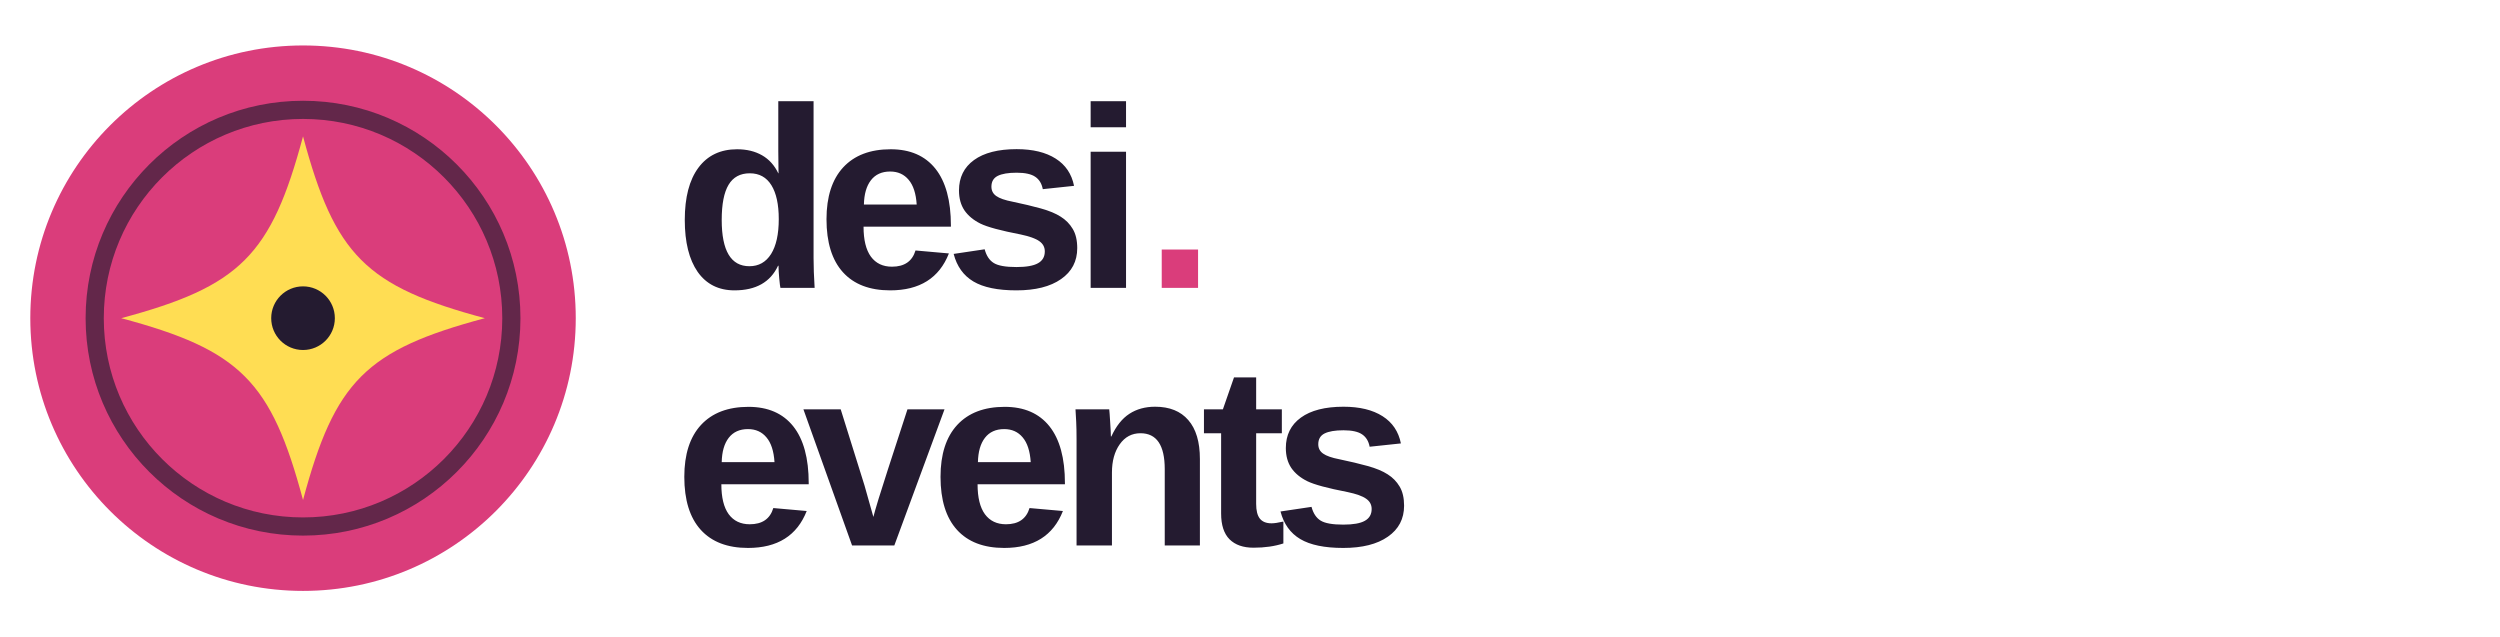
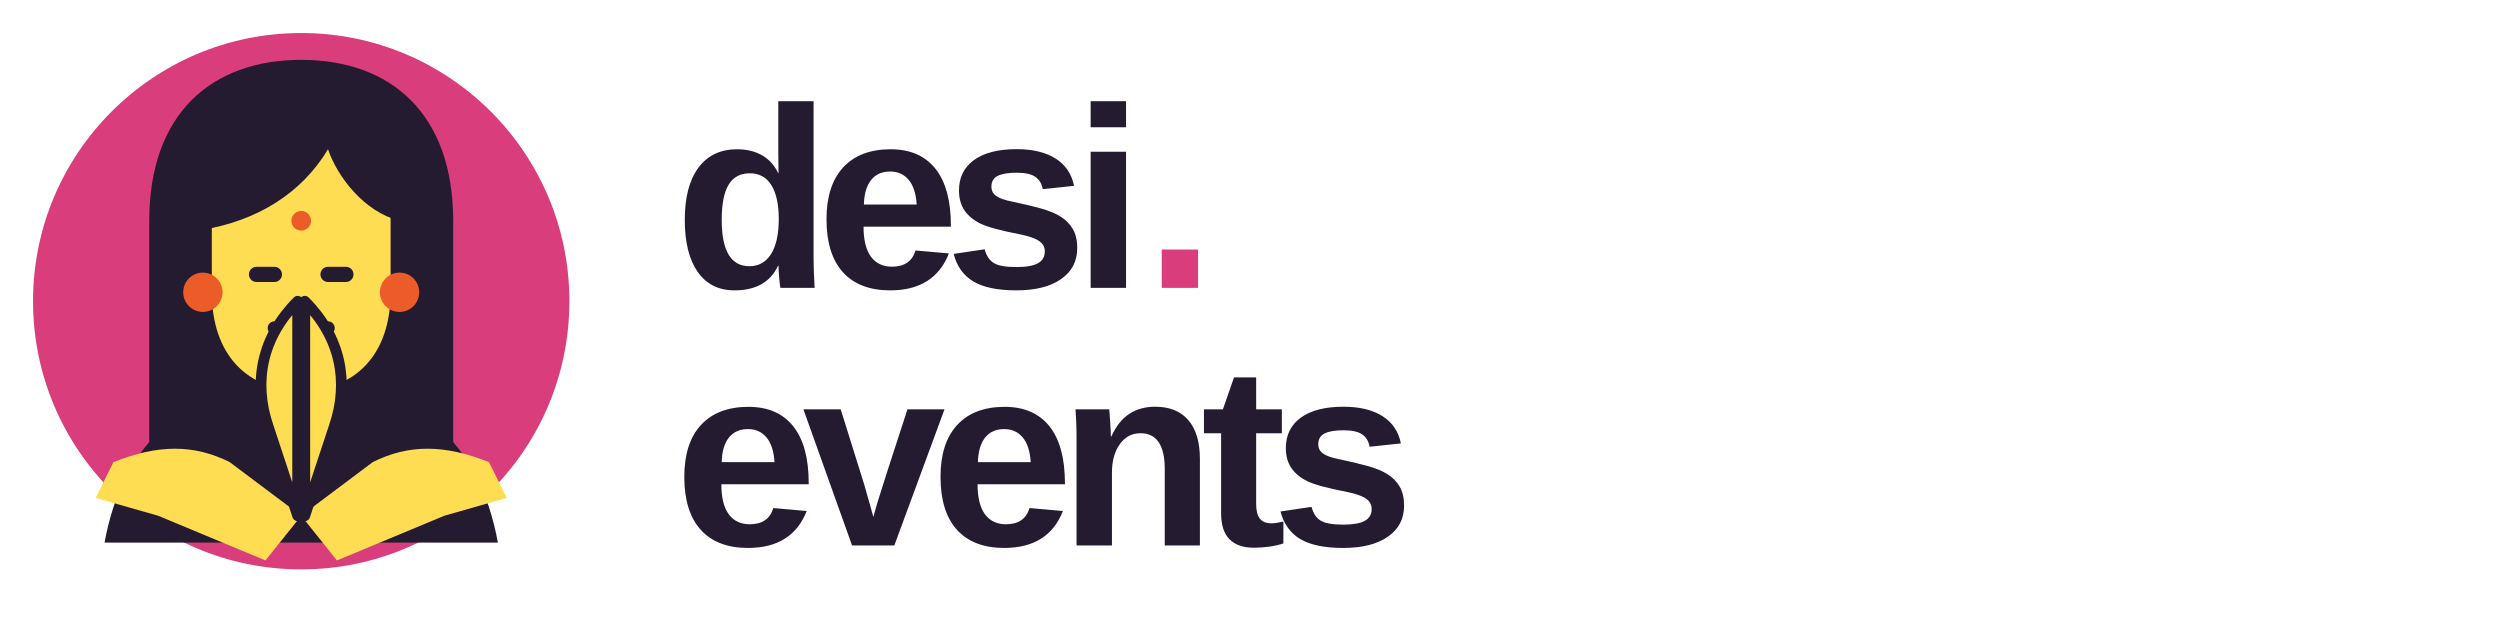
<svg xmlns="http://www.w3.org/2000/svg" viewBox="0 0 330 84" role="img" aria-labelledby="title">
-   <circle cx="40" cy="42" r="36" fill="#DA3D7B" />
-   <circle cx="40" cy="42" r="27.5" fill="none" stroke="#241B30" stroke-width="2.4" opacity=".65" />
-   <path d="M40 18c4.2 15.7 8.3 19.8 24 24-15.7 4.2-19.8 8.3-24 24-4.2-15.7-8.3-19.8-24-24 15.7-4.2 19.8-8.3 24-24Z" fill="#FFDD53" />
-   <circle cx="40" cy="42" r="4.2" fill="#241B30" />
+   <g transform="translate(2 2) scale(1.18)">
+     <circle cx="32" cy="32" r="30" fill="#DA3D7B" />
+     <path d="M15 23C15 11 22 5 32 5s17 6 17 18v27H15Z" fill="#241B30" />
+     <path d="M22 23c0-7 4-12 10-12s10 5 10 12v8c0 7-4 11-10 11s-10-4-10-11Z" fill="#FFDD53" />
+     <path d="M21 24c1-10 5-15 14-14 5 1 8 6 8 13-4-1-7-5-8-8-3 5-8 8-14 9Z" fill="#241B30" />
+     <circle cx="21" cy="31" r="2.2" fill="#EC5C28" />
+     <circle cx="43" cy="31" r="2.2" fill="#EC5C28" />
+     <circle cx="32" cy="23" r="1.1" fill="#EC5C28" />
+     <path d="M27 29h2m6 0h2" stroke="#241B30" stroke-width="1.7" stroke-linecap="round" />
+     <path d="M29 35q3 2.5 6 0" fill="none" stroke="#241B30" stroke-width="1.5" stroke-linecap="round" />
+     <path d="M10 59c2-11 9-18 22-18s20 7 22 18Z" fill="#241B30" />
+     <path d="M11 50c5-2 9-2 13 0l8 6-4 5-12-5-7-2Zm42 0c-5-2-9-2-13 0l-8 6 4 5 12-5 7-2Z" fill="#FFDD53" />
+     <path d="M31.6 32c-4 4-5 9-3.3 14l3.3 10Zm.8 0c4 4 5 9 3.3 14l-3.3 10Z" fill="#FFDD53" stroke="#241B30" stroke-width="1.2" stroke-linejoin="round" />
+     <path d="M32 32v24" stroke="#241B30" stroke-width="1.1" />
+   </g>
  <text x="89" y="38" fill="#241B30" font-family="Arial, Helvetica, sans-serif" font-size="34" font-weight="800" letter-spacing="-2">desi<tspan fill="#DA3D7B">.</tspan>
  </text>
  <text x="89" y="72" fill="#241B30" font-family="Arial, Helvetica, sans-serif" font-size="34" font-weight="800" letter-spacing="-2">events</text>
</svg>
